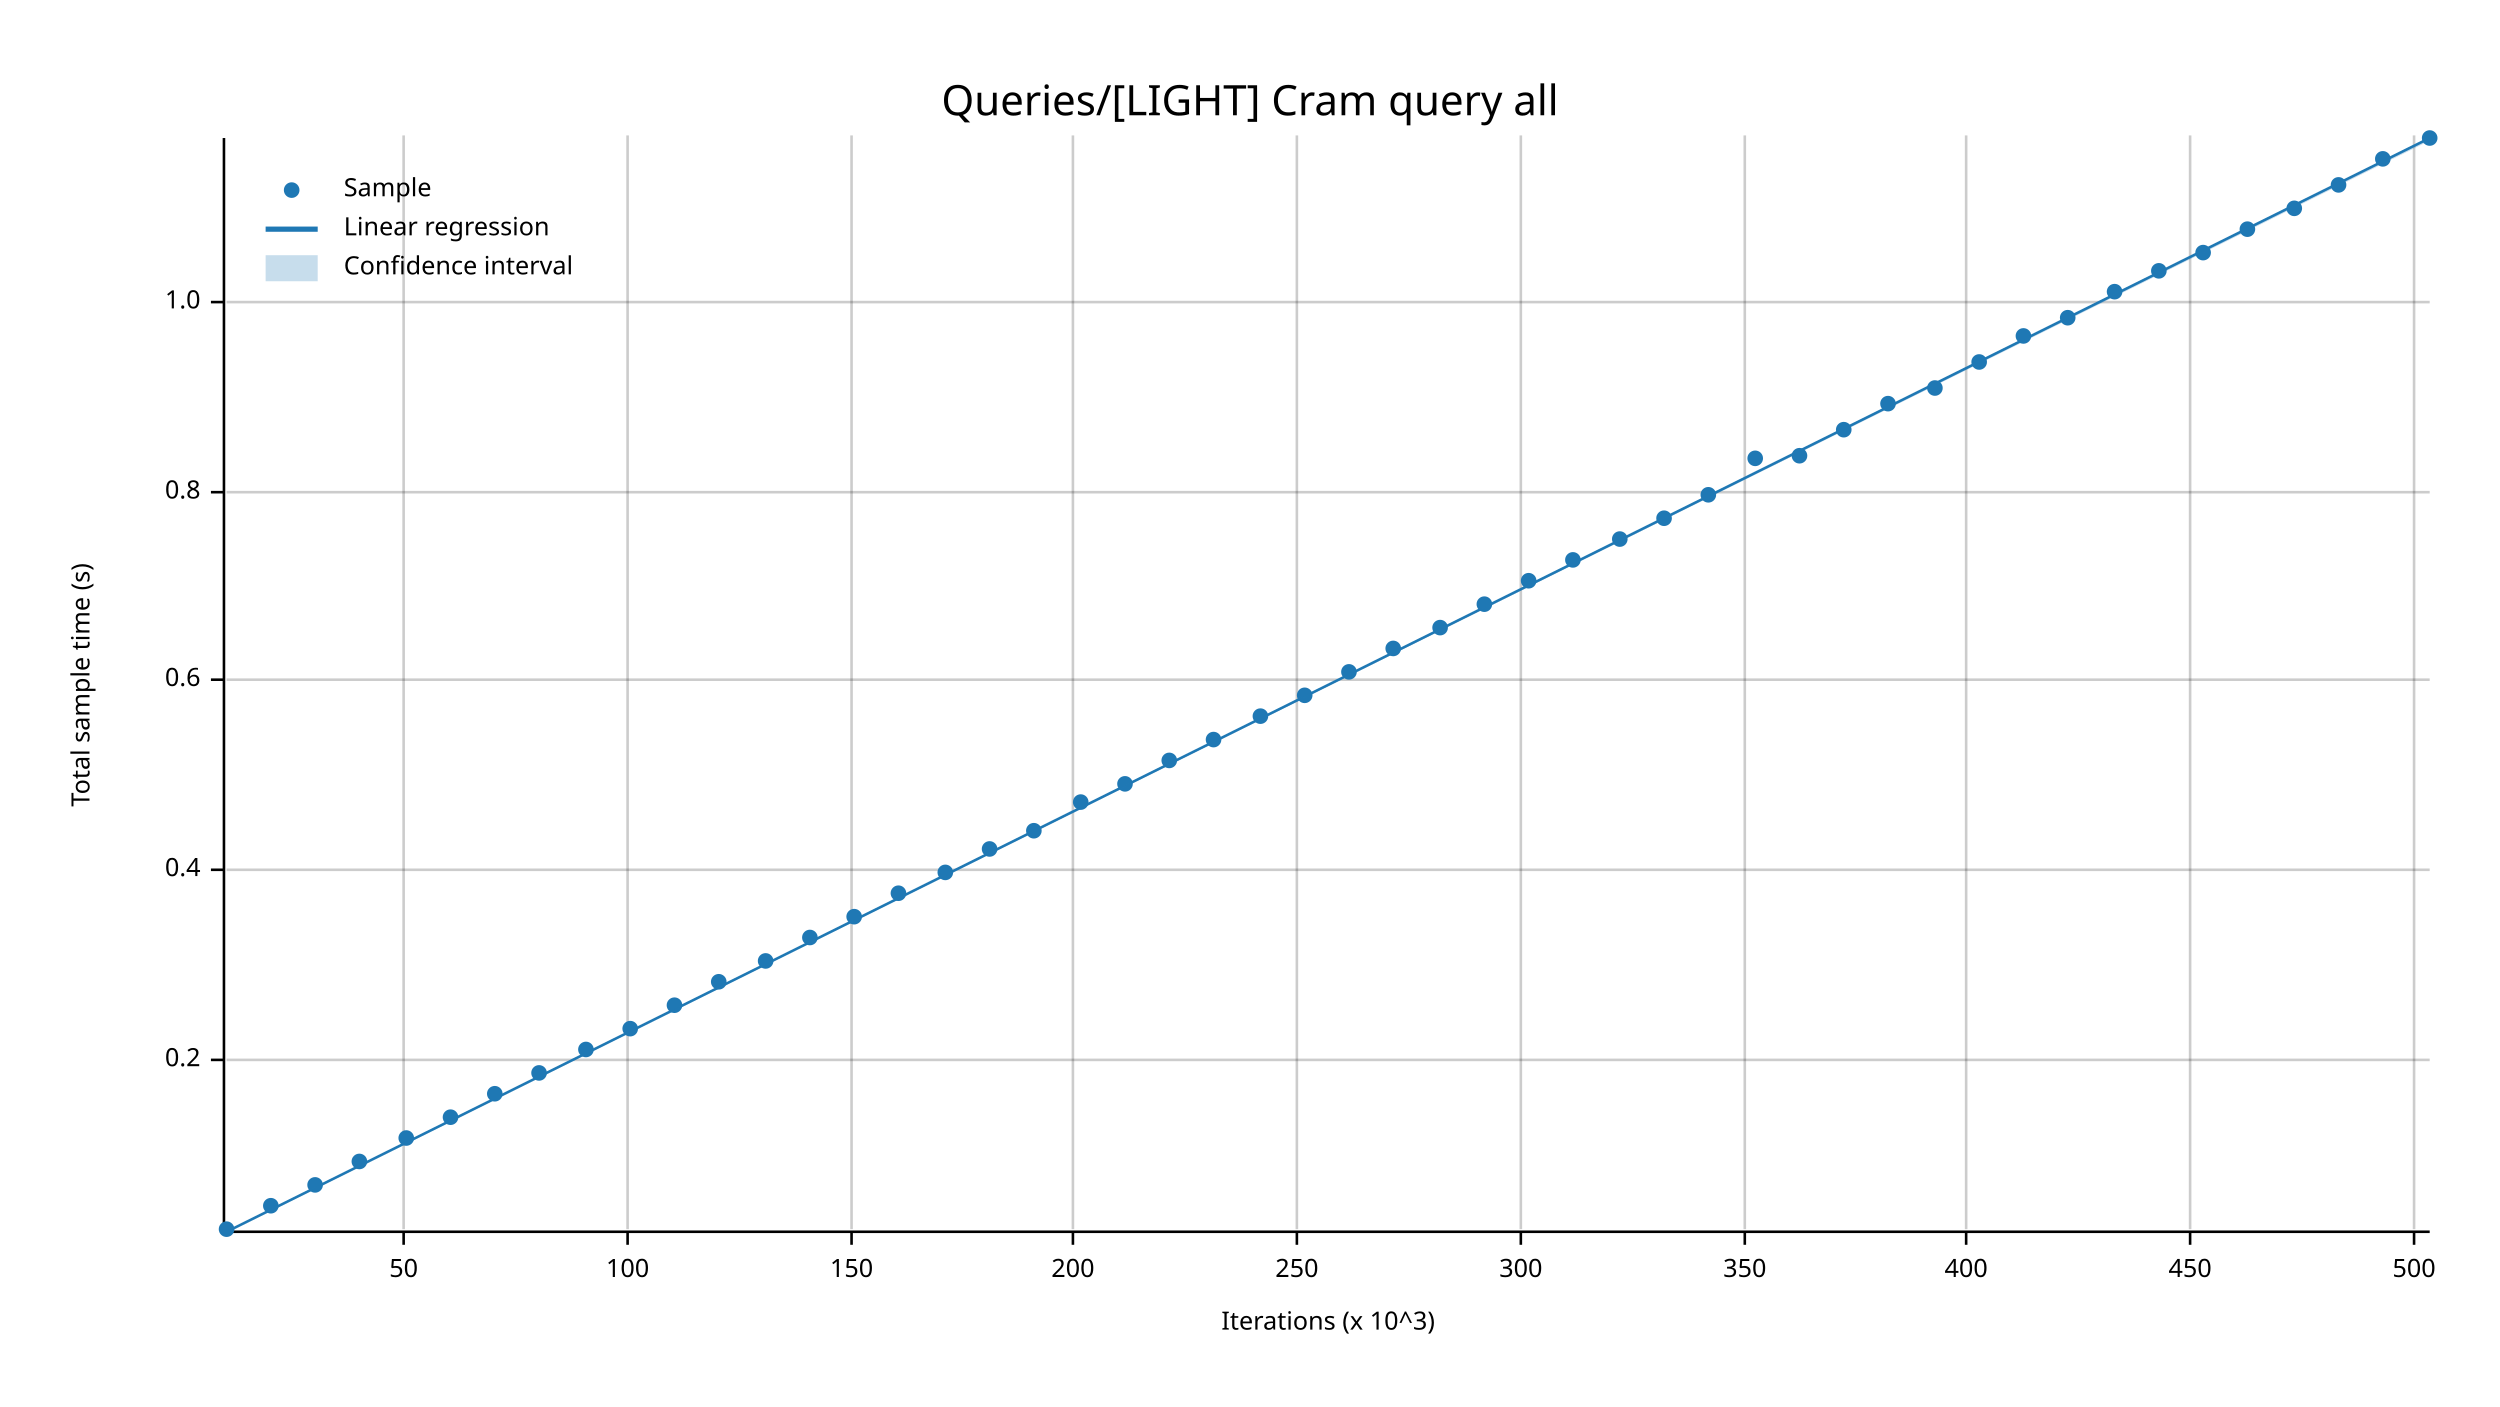
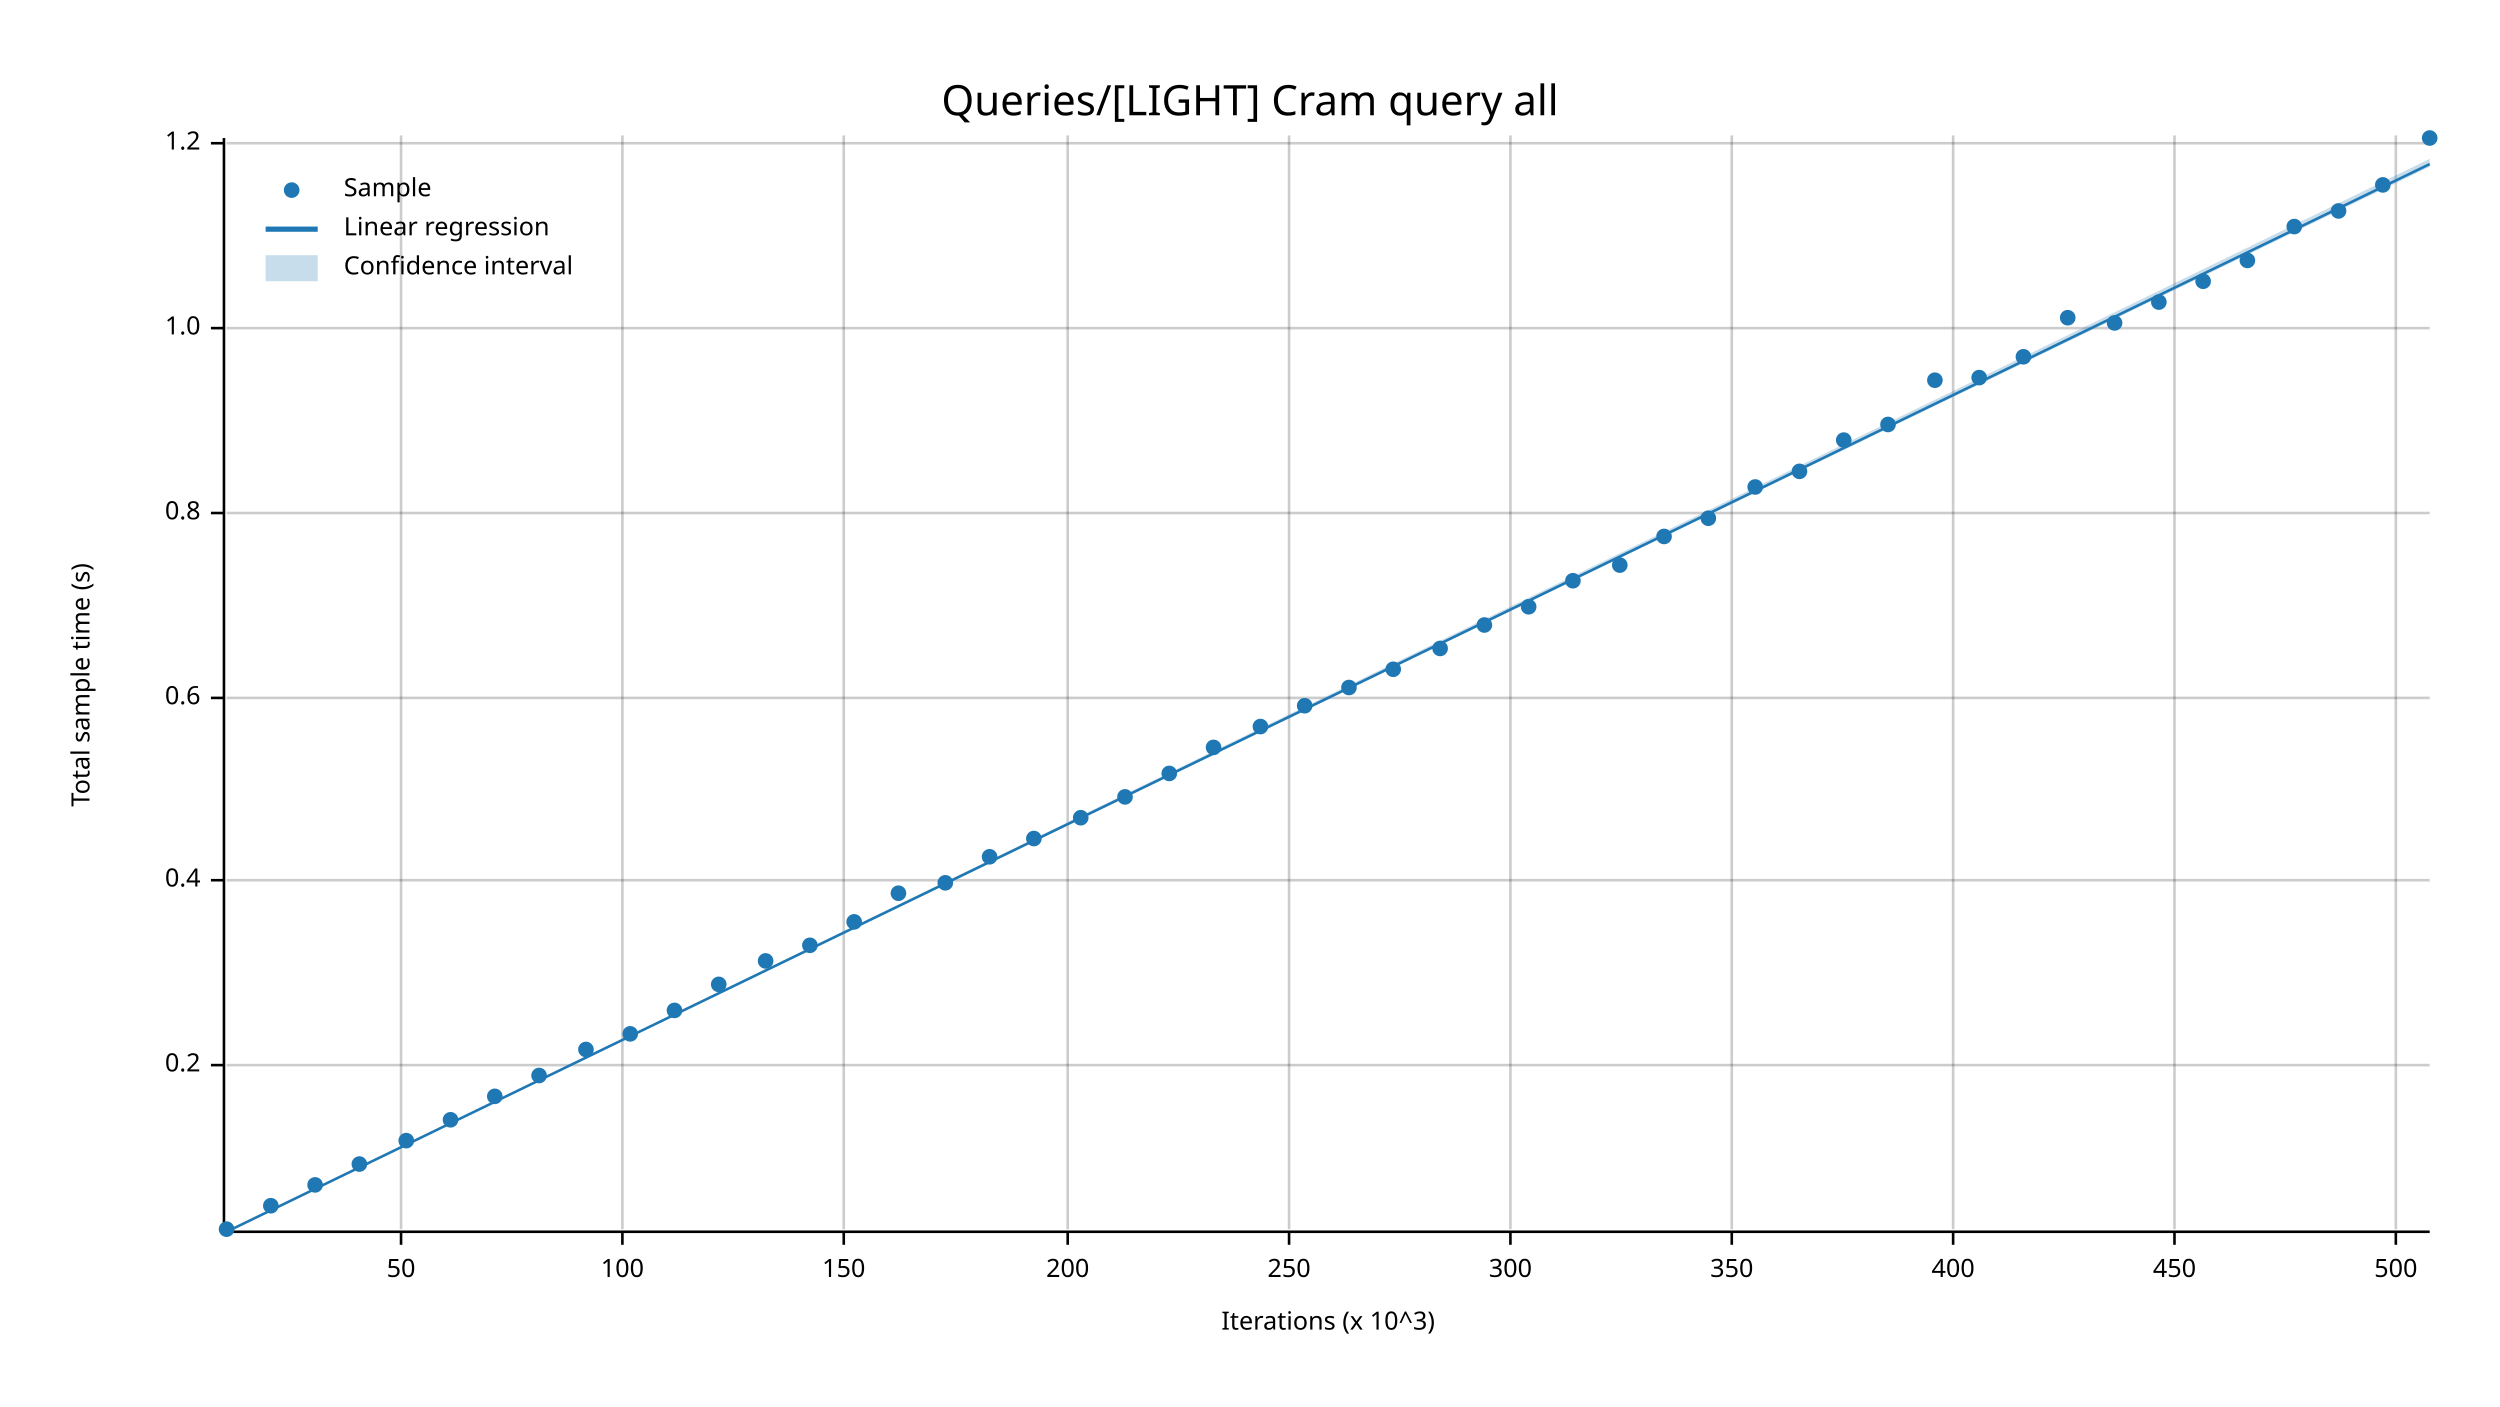
<svg xmlns="http://www.w3.org/2000/svg" width="960" height="540" viewBox="0 0 960 540">
  <text x="480" y="32" dy="0.76em" text-anchor="middle" font-family="sans-serif" font-size="16.129" opacity="1" fill="#000000">
Queries/[LIGHT] Cram query all
</text>
  <text x="27" y="263" dy="0.76em" text-anchor="middle" font-family="sans-serif" font-size="9.677" opacity="1" fill="#000000" transform="rotate(270, 27, 263)">
Total sample time (s)
</text>
  <text x="510" y="513" dy="-0.5ex" text-anchor="middle" font-family="sans-serif" font-size="9.677" opacity="1" fill="#000000">
Iterations (x 10^3)
</text>
-   <line opacity="0.2" stroke="#000000" stroke-width="1" x1="155" y1="472" x2="155" y2="52" />
-   <line opacity="0.2" stroke="#000000" stroke-width="1" x1="241" y1="472" x2="241" y2="52" />
-   <line opacity="0.2" stroke="#000000" stroke-width="1" x1="327" y1="472" x2="327" y2="52" />
-   <line opacity="0.2" stroke="#000000" stroke-width="1" x1="412" y1="472" x2="412" y2="52" />
-   <line opacity="0.2" stroke="#000000" stroke-width="1" x1="498" y1="472" x2="498" y2="52" />
-   <line opacity="0.2" stroke="#000000" stroke-width="1" x1="584" y1="472" x2="584" y2="52" />
-   <line opacity="0.2" stroke="#000000" stroke-width="1" x1="670" y1="472" x2="670" y2="52" />
-   <line opacity="0.2" stroke="#000000" stroke-width="1" x1="755" y1="472" x2="755" y2="52" />
-   <line opacity="0.2" stroke="#000000" stroke-width="1" x1="841" y1="472" x2="841" y2="52" />
-   <line opacity="0.2" stroke="#000000" stroke-width="1" x1="927" y1="472" x2="927" y2="52" />
-   <line opacity="0.2" stroke="#000000" stroke-width="1" x1="87" y1="407" x2="933" y2="407" />
-   <line opacity="0.2" stroke="#000000" stroke-width="1" x1="87" y1="334" x2="933" y2="334" />
-   <line opacity="0.2" stroke="#000000" stroke-width="1" x1="87" y1="261" x2="933" y2="261" />
-   <line opacity="0.2" stroke="#000000" stroke-width="1" x1="87" y1="189" x2="933" y2="189" />
-   <line opacity="0.2" stroke="#000000" stroke-width="1" x1="87" y1="116" x2="933" y2="116" />
+   <line opacity="0.2" stroke="#000000" stroke-width="1" x1="154" y1="472" x2="154" y2="52" />
+   <line opacity="0.2" stroke="#000000" stroke-width="1" x1="239" y1="472" x2="239" y2="52" />
+   <line opacity="0.2" stroke="#000000" stroke-width="1" x1="324" y1="472" x2="324" y2="52" />
+   <line opacity="0.2" stroke="#000000" stroke-width="1" x1="410" y1="472" x2="410" y2="52" />
+   <line opacity="0.2" stroke="#000000" stroke-width="1" x1="495" y1="472" x2="495" y2="52" />
+   <line opacity="0.2" stroke="#000000" stroke-width="1" x1="580" y1="472" x2="580" y2="52" />
+   <line opacity="0.2" stroke="#000000" stroke-width="1" x1="665" y1="472" x2="665" y2="52" />
+   <line opacity="0.2" stroke="#000000" stroke-width="1" x1="750" y1="472" x2="750" y2="52" />
+   <line opacity="0.2" stroke="#000000" stroke-width="1" x1="835" y1="472" x2="835" y2="52" />
+   <line opacity="0.2" stroke="#000000" stroke-width="1" x1="920" y1="472" x2="920" y2="52" />
+   <line opacity="0.2" stroke="#000000" stroke-width="1" x1="87" y1="409" x2="933" y2="409" />
+   <line opacity="0.2" stroke="#000000" stroke-width="1" x1="87" y1="338" x2="933" y2="338" />
+   <line opacity="0.2" stroke="#000000" stroke-width="1" x1="87" y1="268" x2="933" y2="268" />
+   <line opacity="0.2" stroke="#000000" stroke-width="1" x1="87" y1="197" x2="933" y2="197" />
+   <line opacity="0.2" stroke="#000000" stroke-width="1" x1="87" y1="126" x2="933" y2="126" />
+   <line opacity="0.2" stroke="#000000" stroke-width="1" x1="87" y1="55" x2="933" y2="55" />
  <polyline fill="none" opacity="1" stroke="#000000" stroke-width="1" points="86,53 86,473 " />
-   <text x="77" y="407" dy="0.5ex" text-anchor="end" font-family="sans-serif" font-size="9.677" opacity="1" fill="#000000">
+   <text x="77" y="409" dy="0.5ex" text-anchor="end" font-family="sans-serif" font-size="9.677" opacity="1" fill="#000000">
0.2
</text>
-   <polyline fill="none" opacity="1" stroke="#000000" stroke-width="1" points="81,407 86,407 " />
-   <text x="77" y="334" dy="0.5ex" text-anchor="end" font-family="sans-serif" font-size="9.677" opacity="1" fill="#000000">
+   <polyline fill="none" opacity="1" stroke="#000000" stroke-width="1" points="81,409 86,409 " />
+   <text x="77" y="338" dy="0.5ex" text-anchor="end" font-family="sans-serif" font-size="9.677" opacity="1" fill="#000000">
0.4
</text>
-   <polyline fill="none" opacity="1" stroke="#000000" stroke-width="1" points="81,334 86,334 " />
-   <text x="77" y="261" dy="0.5ex" text-anchor="end" font-family="sans-serif" font-size="9.677" opacity="1" fill="#000000">
+   <polyline fill="none" opacity="1" stroke="#000000" stroke-width="1" points="81,338 86,338 " />
+   <text x="77" y="268" dy="0.5ex" text-anchor="end" font-family="sans-serif" font-size="9.677" opacity="1" fill="#000000">
0.6
</text>
-   <polyline fill="none" opacity="1" stroke="#000000" stroke-width="1" points="81,261 86,261 " />
-   <text x="77" y="189" dy="0.5ex" text-anchor="end" font-family="sans-serif" font-size="9.677" opacity="1" fill="#000000">
+   <polyline fill="none" opacity="1" stroke="#000000" stroke-width="1" points="81,268 86,268 " />
+   <text x="77" y="197" dy="0.5ex" text-anchor="end" font-family="sans-serif" font-size="9.677" opacity="1" fill="#000000">
0.8
</text>
-   <polyline fill="none" opacity="1" stroke="#000000" stroke-width="1" points="81,189 86,189 " />
-   <text x="77" y="116" dy="0.5ex" text-anchor="end" font-family="sans-serif" font-size="9.677" opacity="1" fill="#000000">
+   <polyline fill="none" opacity="1" stroke="#000000" stroke-width="1" points="81,197 86,197 " />
+   <text x="77" y="126" dy="0.5ex" text-anchor="end" font-family="sans-serif" font-size="9.677" opacity="1" fill="#000000">
1.0
</text>
-   <polyline fill="none" opacity="1" stroke="#000000" stroke-width="1" points="81,116 86,116 " />
+   <polyline fill="none" opacity="1" stroke="#000000" stroke-width="1" points="81,126 86,126 " />
+   <text x="77" y="55" dy="0.5ex" text-anchor="end" font-family="sans-serif" font-size="9.677" opacity="1" fill="#000000">
+ 1.2
+ </text>
+   <polyline fill="none" opacity="1" stroke="#000000" stroke-width="1" points="81,55 86,55 " />
  <polyline fill="none" opacity="1" stroke="#000000" stroke-width="1" points="87,473 933,473 " />
-   <text x="155" y="483" dy="0.76em" text-anchor="middle" font-family="sans-serif" font-size="9.677" opacity="1" fill="#000000">
+   <text x="154" y="483" dy="0.76em" text-anchor="middle" font-family="sans-serif" font-size="9.677" opacity="1" fill="#000000">
50
</text>
-   <polyline fill="none" opacity="1" stroke="#000000" stroke-width="1" points="155,473 155,478 " />
-   <text x="241" y="483" dy="0.76em" text-anchor="middle" font-family="sans-serif" font-size="9.677" opacity="1" fill="#000000">
+   <polyline fill="none" opacity="1" stroke="#000000" stroke-width="1" points="154,473 154,478 " />
+   <text x="239" y="483" dy="0.76em" text-anchor="middle" font-family="sans-serif" font-size="9.677" opacity="1" fill="#000000">
100
</text>
-   <polyline fill="none" opacity="1" stroke="#000000" stroke-width="1" points="241,473 241,478 " />
-   <text x="327" y="483" dy="0.76em" text-anchor="middle" font-family="sans-serif" font-size="9.677" opacity="1" fill="#000000">
+   <polyline fill="none" opacity="1" stroke="#000000" stroke-width="1" points="239,473 239,478 " />
+   <text x="324" y="483" dy="0.76em" text-anchor="middle" font-family="sans-serif" font-size="9.677" opacity="1" fill="#000000">
150
</text>
-   <polyline fill="none" opacity="1" stroke="#000000" stroke-width="1" points="327,473 327,478 " />
-   <text x="412" y="483" dy="0.76em" text-anchor="middle" font-family="sans-serif" font-size="9.677" opacity="1" fill="#000000">
+   <polyline fill="none" opacity="1" stroke="#000000" stroke-width="1" points="324,473 324,478 " />
+   <text x="410" y="483" dy="0.76em" text-anchor="middle" font-family="sans-serif" font-size="9.677" opacity="1" fill="#000000">
200
</text>
-   <polyline fill="none" opacity="1" stroke="#000000" stroke-width="1" points="412,473 412,478 " />
-   <text x="498" y="483" dy="0.76em" text-anchor="middle" font-family="sans-serif" font-size="9.677" opacity="1" fill="#000000">
+   <polyline fill="none" opacity="1" stroke="#000000" stroke-width="1" points="410,473 410,478 " />
+   <text x="495" y="483" dy="0.76em" text-anchor="middle" font-family="sans-serif" font-size="9.677" opacity="1" fill="#000000">
250
</text>
-   <polyline fill="none" opacity="1" stroke="#000000" stroke-width="1" points="498,473 498,478 " />
-   <text x="584" y="483" dy="0.76em" text-anchor="middle" font-family="sans-serif" font-size="9.677" opacity="1" fill="#000000">
+   <polyline fill="none" opacity="1" stroke="#000000" stroke-width="1" points="495,473 495,478 " />
+   <text x="580" y="483" dy="0.76em" text-anchor="middle" font-family="sans-serif" font-size="9.677" opacity="1" fill="#000000">
300
</text>
-   <polyline fill="none" opacity="1" stroke="#000000" stroke-width="1" points="584,473 584,478 " />
-   <text x="670" y="483" dy="0.76em" text-anchor="middle" font-family="sans-serif" font-size="9.677" opacity="1" fill="#000000">
+   <polyline fill="none" opacity="1" stroke="#000000" stroke-width="1" points="580,473 580,478 " />
+   <text x="665" y="483" dy="0.76em" text-anchor="middle" font-family="sans-serif" font-size="9.677" opacity="1" fill="#000000">
350
</text>
-   <polyline fill="none" opacity="1" stroke="#000000" stroke-width="1" points="670,473 670,478 " />
-   <text x="755" y="483" dy="0.76em" text-anchor="middle" font-family="sans-serif" font-size="9.677" opacity="1" fill="#000000">
+   <polyline fill="none" opacity="1" stroke="#000000" stroke-width="1" points="665,473 665,478 " />
+   <text x="750" y="483" dy="0.76em" text-anchor="middle" font-family="sans-serif" font-size="9.677" opacity="1" fill="#000000">
400
</text>
-   <polyline fill="none" opacity="1" stroke="#000000" stroke-width="1" points="755,473 755,478 " />
-   <text x="841" y="483" dy="0.76em" text-anchor="middle" font-family="sans-serif" font-size="9.677" opacity="1" fill="#000000">
+   <polyline fill="none" opacity="1" stroke="#000000" stroke-width="1" points="750,473 750,478 " />
+   <text x="835" y="483" dy="0.76em" text-anchor="middle" font-family="sans-serif" font-size="9.677" opacity="1" fill="#000000">
450
</text>
-   <polyline fill="none" opacity="1" stroke="#000000" stroke-width="1" points="841,473 841,478 " />
-   <text x="927" y="483" dy="0.76em" text-anchor="middle" font-family="sans-serif" font-size="9.677" opacity="1" fill="#000000">
+   <polyline fill="none" opacity="1" stroke="#000000" stroke-width="1" points="835,473 835,478 " />
+   <text x="920" y="483" dy="0.76em" text-anchor="middle" font-family="sans-serif" font-size="9.677" opacity="1" fill="#000000">
500
</text>
-   <polyline fill="none" opacity="1" stroke="#000000" stroke-width="1" points="927,473 927,478 " />
+   <polyline fill="none" opacity="1" stroke="#000000" stroke-width="1" points="920,473 920,478 " />
  <circle cx="87" cy="472" r="3" opacity="1" fill="#1F78B4" stroke="none" stroke-width="1" />
  <circle cx="104" cy="463" r="3" opacity="1" fill="#1F78B4" stroke="none" stroke-width="1" />
  <circle cx="121" cy="455" r="3" opacity="1" fill="#1F78B4" stroke="none" stroke-width="1" />
-   <circle cx="138" cy="446" r="3" opacity="1" fill="#1F78B4" stroke="none" stroke-width="1" />
-   <circle cx="156" cy="437" r="3" opacity="1" fill="#1F78B4" stroke="none" stroke-width="1" />
-   <circle cx="173" cy="429" r="3" opacity="1" fill="#1F78B4" stroke="none" stroke-width="1" />
-   <circle cx="190" cy="420" r="3" opacity="1" fill="#1F78B4" stroke="none" stroke-width="1" />
-   <circle cx="207" cy="412" r="3" opacity="1" fill="#1F78B4" stroke="none" stroke-width="1" />
+   <circle cx="138" cy="447" r="3" opacity="1" fill="#1F78B4" stroke="none" stroke-width="1" />
+   <circle cx="156" cy="438" r="3" opacity="1" fill="#1F78B4" stroke="none" stroke-width="1" />
+   <circle cx="173" cy="430" r="3" opacity="1" fill="#1F78B4" stroke="none" stroke-width="1" />
+   <circle cx="190" cy="421" r="3" opacity="1" fill="#1F78B4" stroke="none" stroke-width="1" />
+   <circle cx="207" cy="413" r="3" opacity="1" fill="#1F78B4" stroke="none" stroke-width="1" />
  <circle cx="225" cy="403" r="3" opacity="1" fill="#1F78B4" stroke="none" stroke-width="1" />
-   <circle cx="242" cy="395" r="3" opacity="1" fill="#1F78B4" stroke="none" stroke-width="1" />
-   <circle cx="259" cy="386" r="3" opacity="1" fill="#1F78B4" stroke="none" stroke-width="1" />
-   <circle cx="276" cy="377" r="3" opacity="1" fill="#1F78B4" stroke="none" stroke-width="1" />
+   <circle cx="242" cy="397" r="3" opacity="1" fill="#1F78B4" stroke="none" stroke-width="1" />
+   <circle cx="259" cy="388" r="3" opacity="1" fill="#1F78B4" stroke="none" stroke-width="1" />
+   <circle cx="276" cy="378" r="3" opacity="1" fill="#1F78B4" stroke="none" stroke-width="1" />
  <circle cx="294" cy="369" r="3" opacity="1" fill="#1F78B4" stroke="none" stroke-width="1" />
-   <circle cx="311" cy="360" r="3" opacity="1" fill="#1F78B4" stroke="none" stroke-width="1" />
-   <circle cx="328" cy="352" r="3" opacity="1" fill="#1F78B4" stroke="none" stroke-width="1" />
+   <circle cx="311" cy="363" r="3" opacity="1" fill="#1F78B4" stroke="none" stroke-width="1" />
+   <circle cx="328" cy="354" r="3" opacity="1" fill="#1F78B4" stroke="none" stroke-width="1" />
  <circle cx="345" cy="343" r="3" opacity="1" fill="#1F78B4" stroke="none" stroke-width="1" />
-   <circle cx="363" cy="335" r="3" opacity="1" fill="#1F78B4" stroke="none" stroke-width="1" />
-   <circle cx="380" cy="326" r="3" opacity="1" fill="#1F78B4" stroke="none" stroke-width="1" />
-   <circle cx="397" cy="319" r="3" opacity="1" fill="#1F78B4" stroke="none" stroke-width="1" />
-   <circle cx="415" cy="308" r="3" opacity="1" fill="#1F78B4" stroke="none" stroke-width="1" />
-   <circle cx="432" cy="301" r="3" opacity="1" fill="#1F78B4" stroke="none" stroke-width="1" />
-   <circle cx="449" cy="292" r="3" opacity="1" fill="#1F78B4" stroke="none" stroke-width="1" />
-   <circle cx="466" cy="284" r="3" opacity="1" fill="#1F78B4" stroke="none" stroke-width="1" />
-   <circle cx="484" cy="275" r="3" opacity="1" fill="#1F78B4" stroke="none" stroke-width="1" />
-   <circle cx="501" cy="267" r="3" opacity="1" fill="#1F78B4" stroke="none" stroke-width="1" />
-   <circle cx="518" cy="258" r="3" opacity="1" fill="#1F78B4" stroke="none" stroke-width="1" />
-   <circle cx="535" cy="249" r="3" opacity="1" fill="#1F78B4" stroke="none" stroke-width="1" />
-   <circle cx="553" cy="241" r="3" opacity="1" fill="#1F78B4" stroke="none" stroke-width="1" />
-   <circle cx="570" cy="232" r="3" opacity="1" fill="#1F78B4" stroke="none" stroke-width="1" />
-   <circle cx="587" cy="223" r="3" opacity="1" fill="#1F78B4" stroke="none" stroke-width="1" />
-   <circle cx="604" cy="215" r="3" opacity="1" fill="#1F78B4" stroke="none" stroke-width="1" />
-   <circle cx="622" cy="207" r="3" opacity="1" fill="#1F78B4" stroke="none" stroke-width="1" />
-   <circle cx="639" cy="199" r="3" opacity="1" fill="#1F78B4" stroke="none" stroke-width="1" />
-   <circle cx="656" cy="190" r="3" opacity="1" fill="#1F78B4" stroke="none" stroke-width="1" />
-   <circle cx="674" cy="176" r="3" opacity="1" fill="#1F78B4" stroke="none" stroke-width="1" />
-   <circle cx="691" cy="175" r="3" opacity="1" fill="#1F78B4" stroke="none" stroke-width="1" />
-   <circle cx="708" cy="165" r="3" opacity="1" fill="#1F78B4" stroke="none" stroke-width="1" />
-   <circle cx="725" cy="155" r="3" opacity="1" fill="#1F78B4" stroke="none" stroke-width="1" />
-   <circle cx="743" cy="149" r="3" opacity="1" fill="#1F78B4" stroke="none" stroke-width="1" />
-   <circle cx="760" cy="139" r="3" opacity="1" fill="#1F78B4" stroke="none" stroke-width="1" />
-   <circle cx="777" cy="129" r="3" opacity="1" fill="#1F78B4" stroke="none" stroke-width="1" />
+   <circle cx="363" cy="339" r="3" opacity="1" fill="#1F78B4" stroke="none" stroke-width="1" />
+   <circle cx="380" cy="329" r="3" opacity="1" fill="#1F78B4" stroke="none" stroke-width="1" />
+   <circle cx="397" cy="322" r="3" opacity="1" fill="#1F78B4" stroke="none" stroke-width="1" />
+   <circle cx="415" cy="314" r="3" opacity="1" fill="#1F78B4" stroke="none" stroke-width="1" />
+   <circle cx="432" cy="306" r="3" opacity="1" fill="#1F78B4" stroke="none" stroke-width="1" />
+   <circle cx="449" cy="297" r="3" opacity="1" fill="#1F78B4" stroke="none" stroke-width="1" />
+   <circle cx="466" cy="287" r="3" opacity="1" fill="#1F78B4" stroke="none" stroke-width="1" />
+   <circle cx="484" cy="279" r="3" opacity="1" fill="#1F78B4" stroke="none" stroke-width="1" />
+   <circle cx="501" cy="271" r="3" opacity="1" fill="#1F78B4" stroke="none" stroke-width="1" />
+   <circle cx="518" cy="264" r="3" opacity="1" fill="#1F78B4" stroke="none" stroke-width="1" />
+   <circle cx="535" cy="257" r="3" opacity="1" fill="#1F78B4" stroke="none" stroke-width="1" />
+   <circle cx="553" cy="249" r="3" opacity="1" fill="#1F78B4" stroke="none" stroke-width="1" />
+   <circle cx="570" cy="240" r="3" opacity="1" fill="#1F78B4" stroke="none" stroke-width="1" />
+   <circle cx="587" cy="233" r="3" opacity="1" fill="#1F78B4" stroke="none" stroke-width="1" />
+   <circle cx="604" cy="223" r="3" opacity="1" fill="#1F78B4" stroke="none" stroke-width="1" />
+   <circle cx="622" cy="217" r="3" opacity="1" fill="#1F78B4" stroke="none" stroke-width="1" />
+   <circle cx="639" cy="206" r="3" opacity="1" fill="#1F78B4" stroke="none" stroke-width="1" />
+   <circle cx="656" cy="199" r="3" opacity="1" fill="#1F78B4" stroke="none" stroke-width="1" />
+   <circle cx="674" cy="187" r="3" opacity="1" fill="#1F78B4" stroke="none" stroke-width="1" />
+   <circle cx="691" cy="181" r="3" opacity="1" fill="#1F78B4" stroke="none" stroke-width="1" />
+   <circle cx="708" cy="169" r="3" opacity="1" fill="#1F78B4" stroke="none" stroke-width="1" />
+   <circle cx="725" cy="163" r="3" opacity="1" fill="#1F78B4" stroke="none" stroke-width="1" />
+   <circle cx="743" cy="146" r="3" opacity="1" fill="#1F78B4" stroke="none" stroke-width="1" />
+   <circle cx="760" cy="145" r="3" opacity="1" fill="#1F78B4" stroke="none" stroke-width="1" />
+   <circle cx="777" cy="137" r="3" opacity="1" fill="#1F78B4" stroke="none" stroke-width="1" />
  <circle cx="794" cy="122" r="3" opacity="1" fill="#1F78B4" stroke="none" stroke-width="1" />
-   <circle cx="812" cy="112" r="3" opacity="1" fill="#1F78B4" stroke="none" stroke-width="1" />
-   <circle cx="829" cy="104" r="3" opacity="1" fill="#1F78B4" stroke="none" stroke-width="1" />
-   <circle cx="846" cy="97" r="3" opacity="1" fill="#1F78B4" stroke="none" stroke-width="1" />
-   <circle cx="863" cy="88" r="3" opacity="1" fill="#1F78B4" stroke="none" stroke-width="1" />
-   <circle cx="881" cy="80" r="3" opacity="1" fill="#1F78B4" stroke="none" stroke-width="1" />
-   <circle cx="898" cy="71" r="3" opacity="1" fill="#1F78B4" stroke="none" stroke-width="1" />
-   <circle cx="915" cy="61" r="3" opacity="1" fill="#1F78B4" stroke="none" stroke-width="1" />
+   <circle cx="812" cy="124" r="3" opacity="1" fill="#1F78B4" stroke="none" stroke-width="1" />
+   <circle cx="829" cy="116" r="3" opacity="1" fill="#1F78B4" stroke="none" stroke-width="1" />
+   <circle cx="846" cy="108" r="3" opacity="1" fill="#1F78B4" stroke="none" stroke-width="1" />
+   <circle cx="863" cy="100" r="3" opacity="1" fill="#1F78B4" stroke="none" stroke-width="1" />
+   <circle cx="881" cy="87" r="3" opacity="1" fill="#1F78B4" stroke="none" stroke-width="1" />
+   <circle cx="898" cy="81" r="3" opacity="1" fill="#1F78B4" stroke="none" stroke-width="1" />
+   <circle cx="915" cy="71" r="3" opacity="1" fill="#1F78B4" stroke="none" stroke-width="1" />
  <circle cx="933" cy="53" r="3" opacity="1" fill="#1F78B4" stroke="none" stroke-width="1" />
-   <polyline fill="none" opacity="1" stroke="#1F78B4" stroke-width="1" points="87,473 933,53 " />
-   <polygon opacity="0.25" fill="#1F78B4" points="87,473 933,54 933,53 " />
+   <polyline fill="none" opacity="1" stroke="#1F78B4" stroke-width="1" points="87,473 933,63 " />
+   <polygon opacity="0.25" fill="#1F78B4" points="87,473 933,64 933,61 " />
  <text x="132" y="68" dy="0.76em" text-anchor="start" font-family="sans-serif" font-size="9.677" opacity="1" fill="#000000">
Sample
</text>
  <text x="132" y="83" dy="0.76em" text-anchor="start" font-family="sans-serif" font-size="9.677" opacity="1" fill="#000000">
Linear regression
</text>
  <text x="132" y="98" dy="0.76em" text-anchor="start" font-family="sans-serif" font-size="9.677" opacity="1" fill="#000000">
Confidence interval
</text>
  <circle cx="112" cy="73" r="3" opacity="1" fill="#1F78B4" stroke="none" stroke-width="1" />
  <polyline fill="none" opacity="1" stroke="#1F78B4" stroke-width="2" points="102,88 122,88 " />
  <rect x="102" y="98" width="20" height="10" opacity="0.25" fill="#1F78B4" stroke="none" />
</svg>
